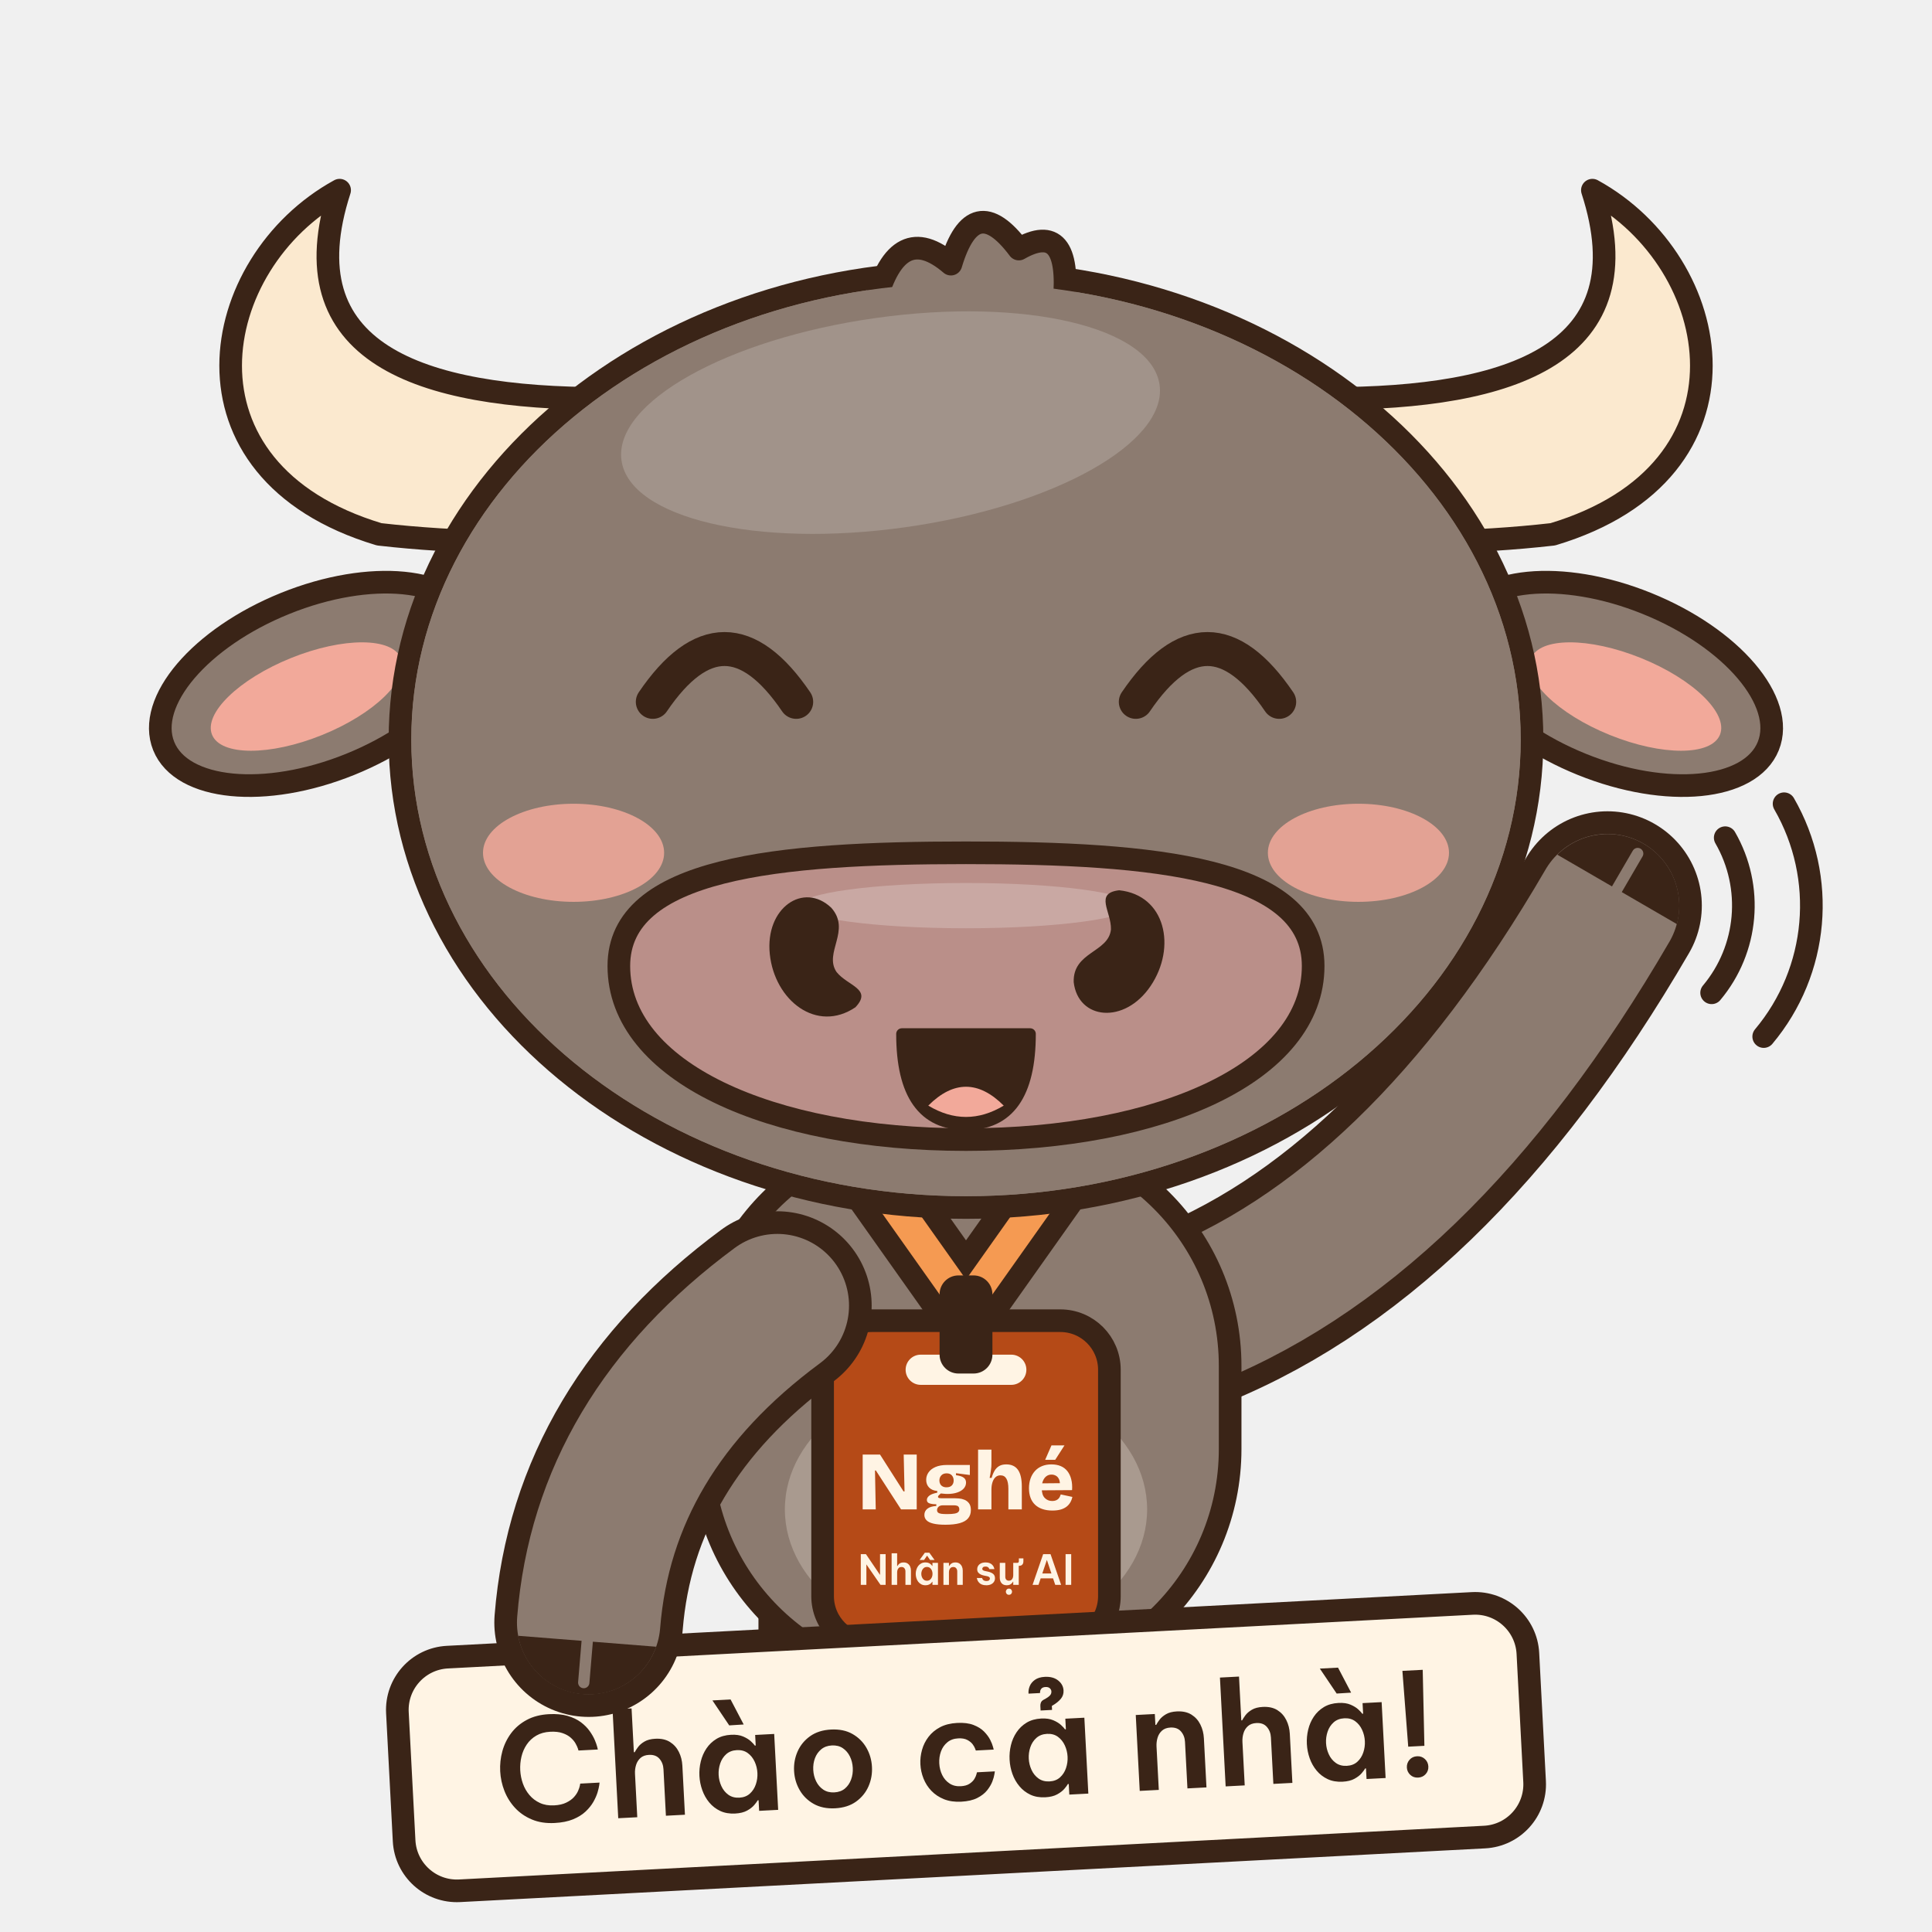
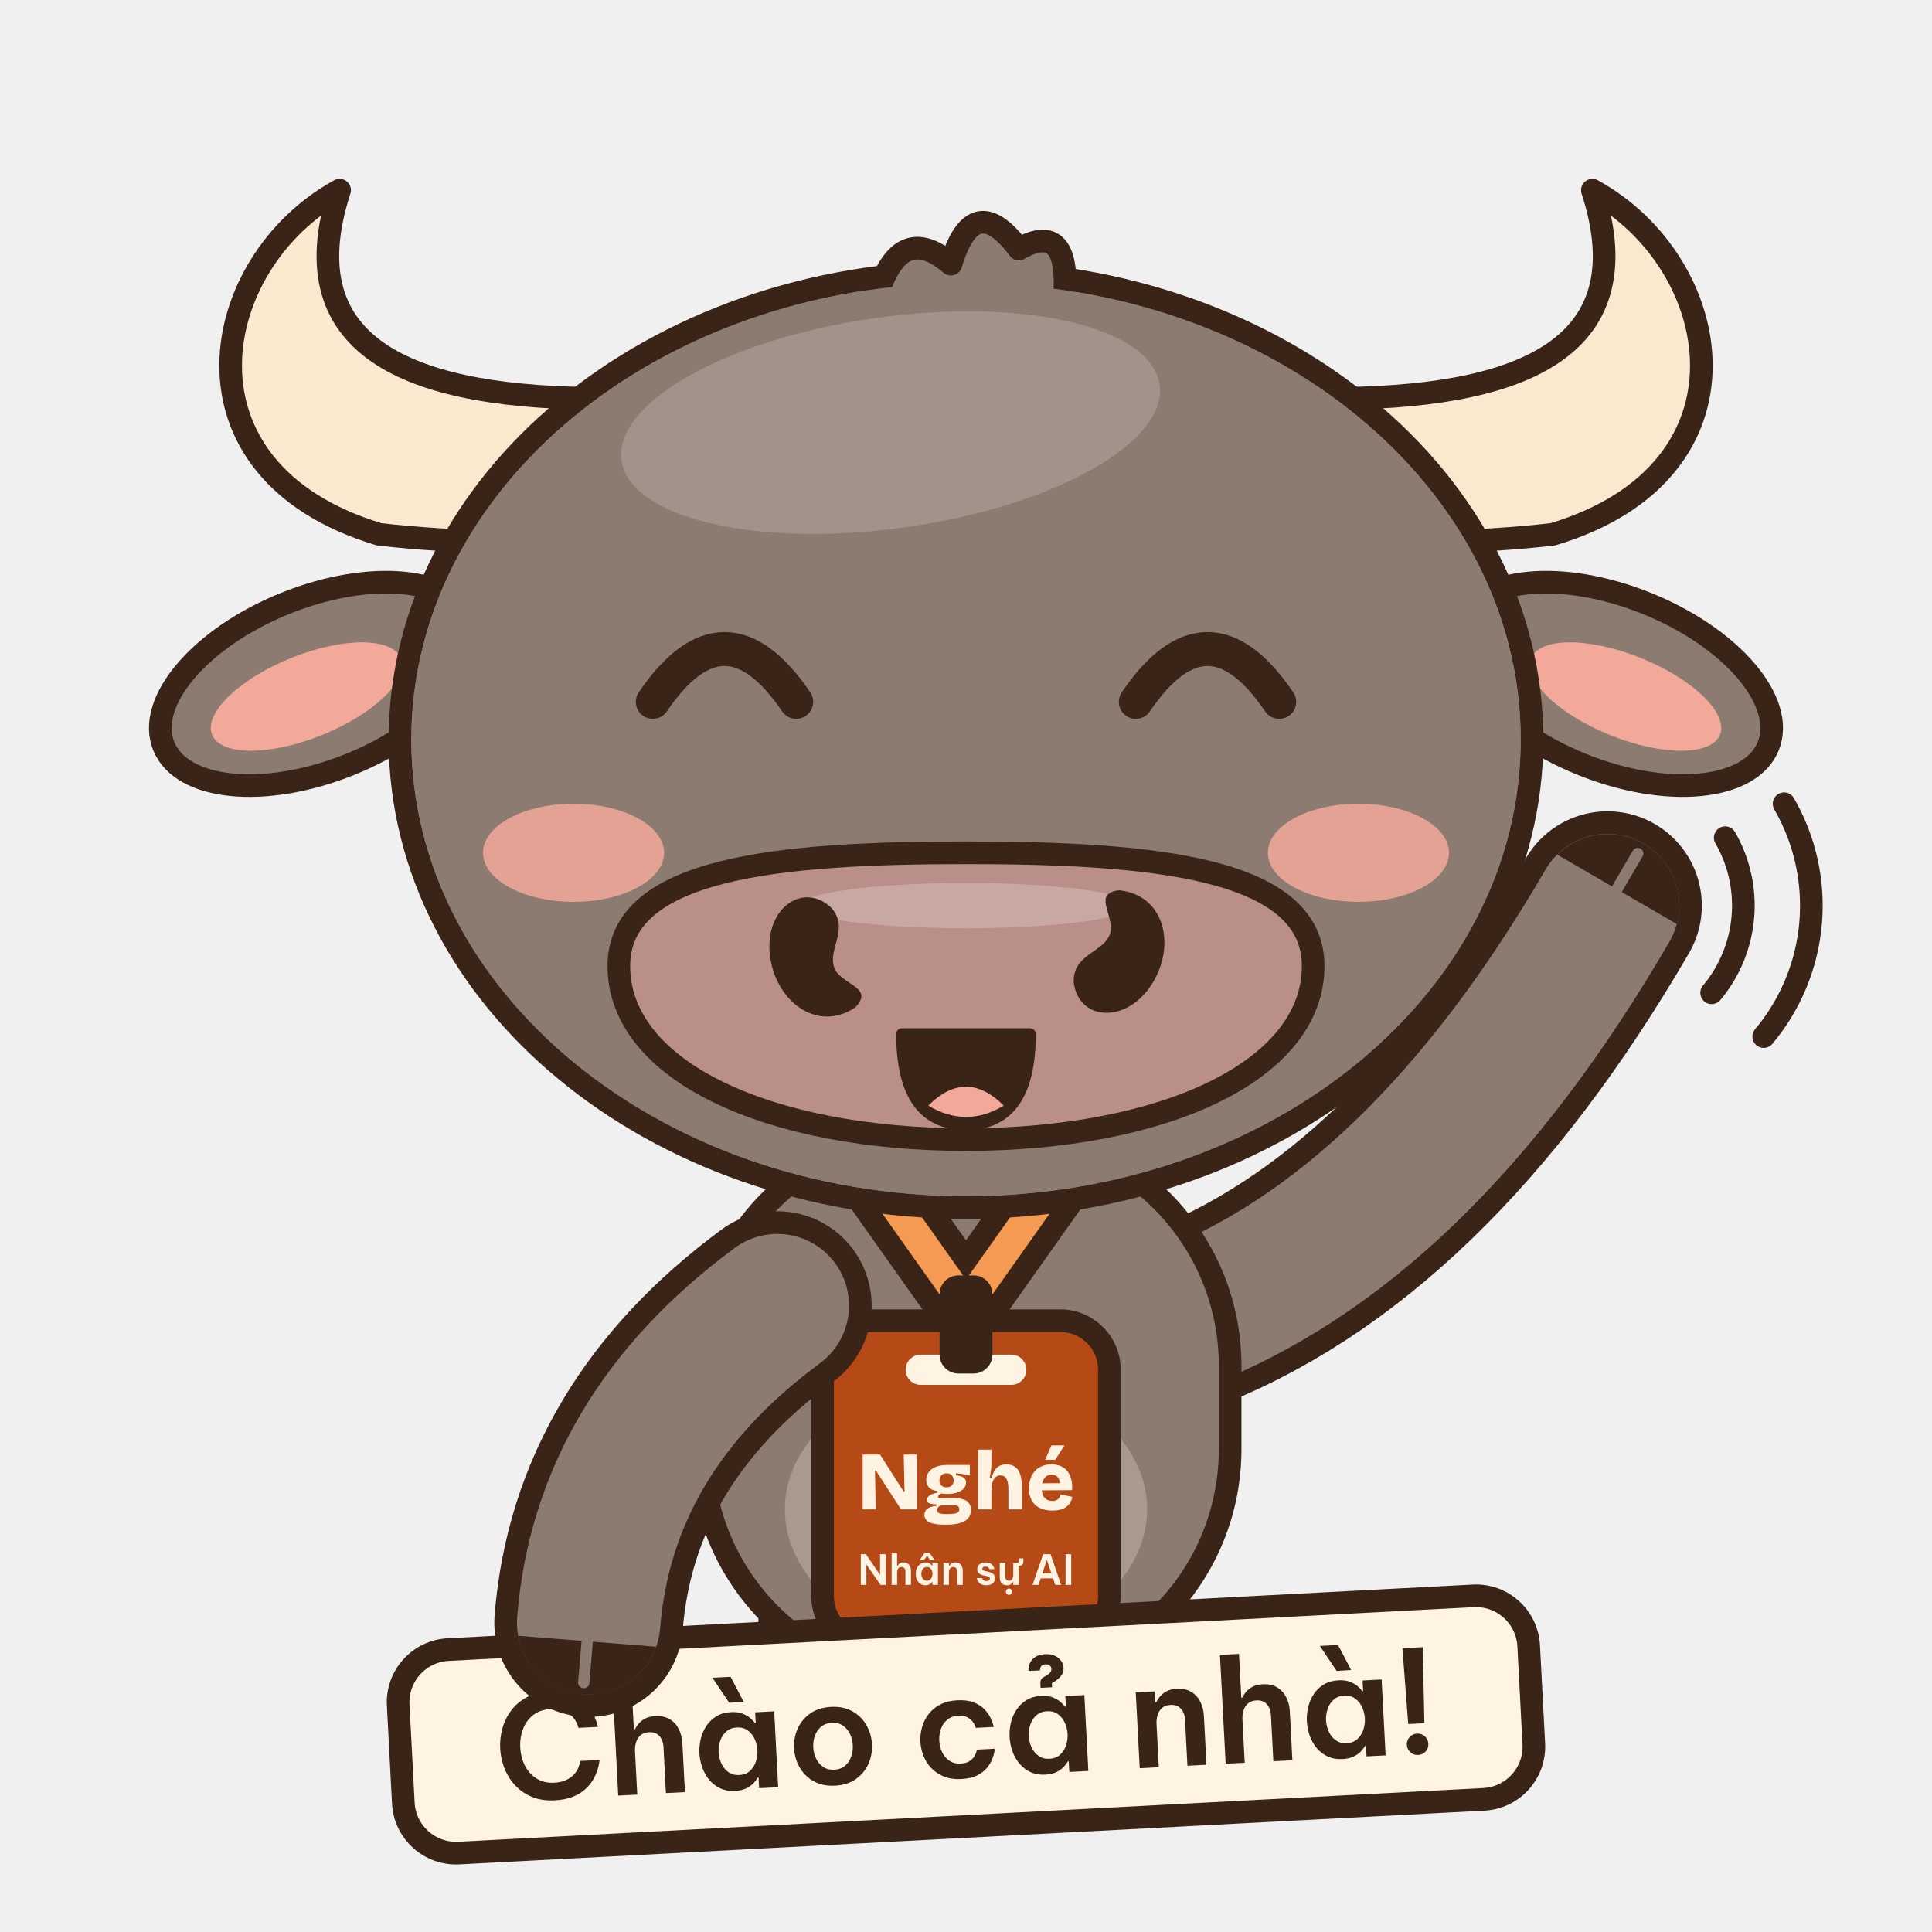
<svg xmlns="http://www.w3.org/2000/svg" viewBox="0 0 512 512" width="512" height="512">
  <g class="horns">
    <path d="M 160 105.6 C 111 105.6 76 93.6 90 50.4 C 55 69.6 44.5 124.8 100.5 141.6 C 121.5 144 142.5 144 167 144 Z" fill="#FBE9CF" stroke="#3A2417" stroke-width="6" stroke-linejoin="round" />
    <g transform="translate(512 0) scale(-1 1)">
      <path d="M 160 105.6 C 111 105.6 76 93.6 90 50.4 C 55 69.6 44.5 124.8 100.5 141.6 C 121.5 144 142.5 144 167 144 Z" fill="#FBE9CF" stroke="#3A2417" stroke-width="6" stroke-linejoin="round" />
    </g>
  </g>
  <g class="ears">
    <g transform="translate(112 170) rotate(-22)">
      <ellipse cx="-30" cy="0" rx="44" ry="23" fill="#8C7B70" stroke="#3A2417" stroke-width="6" stroke-linejoin="round" />
      <ellipse cx="-34" cy="2" rx="27" ry="11" fill="#F2A99A" />
    </g>
    <g transform="translate(512 0) scale(-1 1)">
      <g transform="translate(112 170) rotate(-22)">
        <ellipse cx="-30" cy="0" rx="44" ry="23" fill="#8C7B70" stroke="#3A2417" stroke-width="6" stroke-linejoin="round" />
        <ellipse cx="-34" cy="2" rx="27" ry="11" fill="#F2A99A" />
      </g>
    </g>
  </g>
  <g class="legs">
    <rect x="204" y="408" width="44" height="66" rx="20" fill="#8C7B70" stroke="#3A2417" stroke-width="6" stroke-linejoin="round" />
    <path d="M 207 456 L 245 456 L 245 458 Q 245 471 232 471 L 220 471 Q 207 471 207 458 Z" fill="#3A2417" />
    <path d="M 226 461 L 226 471" stroke="#8C7B70" stroke-width="3" stroke-linecap="round" />
    <rect x="264" y="408" width="44" height="66" rx="20" fill="#8C7B70" stroke="#3A2417" stroke-width="6" stroke-linejoin="round" />
    <path d="M 267 456 L 305 456 L 305 458 Q 305 471 292 471 L 280 471 Q 267 471 267 458 Z" fill="#3A2417" />
    <path d="M 286 461 L 286 471" stroke="#8C7B70" stroke-width="3" stroke-linecap="round" />
  </g>
  <g class="arm-right">
    <path d="M 312 350 Q 376 326 426 240" stroke="#3A2417" stroke-width="50" stroke-linecap="round" fill="none" />
    <path d="M 312 350 Q 376 326 426 240" stroke="#8C7B70" stroke-width="38" stroke-linecap="round" fill="none" />
    <path d="M 444.4 244.9 A 19 19 0 0 0 412.7 226.5 Z" fill="#3A2417" />
    <path d="M 428 236.5 L 434 226.2" stroke="#8C7B70" stroke-width="3" stroke-linecap="round" />
  </g>
  <g class="body">
    <rect x="186" y="300" width="140" height="146" rx="62" fill="#8C7B70" stroke="#3A2417" stroke-width="6" stroke-linejoin="round" />
    <ellipse cx="256" cy="400" rx="48" ry="36" fill="#A99A8F" />
  </g>
  <g class="badge">
    <path d="M 222 298 L 256 346 L 290 298" fill="none" stroke="#3A2417" stroke-width="20" stroke-linecap="round" stroke-linejoin="round" />
    <path d="M 222 298 L 256 346 L 290 298" fill="none" stroke="#F59A52" stroke-width="8" stroke-linecap="round" stroke-linejoin="round" />
    <rect x="218" y="350" width="76" height="86" rx="13" fill="#B54A17" stroke="#3A2417" stroke-width="6" stroke-linejoin="round" />
    <rect x="240" y="359" width="32" height="8" rx="4" fill="#FFF4E4" />
    <rect x="249" y="338" width="14" height="26" rx="5" fill="#3A2417" />
    <path d="M232.08 400L228.62 400L228.62 385.48L233.22 385.48L239.44 395.23L239.71 395.23L239.49 385.48L242.94 385.48L242.94 400L238.78 400L232.12 389.70L231.88 389.70L232.08 400ZM250.53 404.07L250.53 404.07Q248.60 404.07 247.35 403.77Q246.11 403.48 245.54 402.89Q244.97 402.31 244.97 401.47L244.97 401.47Q244.97 400.46 245.77 399.82Q246.57 399.19 248.13 399.10L248.13 399.10L248.13 398.64Q246.93 398.64 246.28 398.39Q245.63 398.15 245.63 397.49L245.63 397.49Q245.63 396.88 246.27 396.37Q246.90 395.86 248.38 395.58L248.38 395.58L248.38 395.12Q247.03 395.01 246.24 394.23Q245.45 393.44 245.45 392.17L245.45 392.17Q245.45 391.09 246.07 390.20Q246.68 389.31 247.91 388.77Q249.15 388.23 251.00 388.23L251.00 388.23L257.02 388.23L257.02 390.89L253.35 390.41L253.35 390.94Q254.78 391.13 255.40 391.60Q256.01 392.06 256.01 392.89L256.01 392.89Q256.01 393.77 255.41 394.46Q254.80 395.14 253.70 395.52Q252.60 395.91 251.08 395.91L251.08 395.91Q250.82 395.91 250.50 395.89Q250.18 395.86 249.32 395.78L249.32 395.78Q248.97 396.08 248.77 396.29Q248.58 396.50 248.58 396.68L248.58 396.68Q248.58 396.81 248.69 396.90Q248.80 396.99 249.00 397.02Q249.21 397.05 249.46 397.05L249.46 397.05L253.00 397.05Q253.44 397.05 254.15 397.11Q254.87 397.16 255.58 397.45Q256.30 397.73 256.79 398.37Q257.29 399.01 257.29 400.20L257.29 400.20Q257.29 401.50 256.56 402.37Q255.84 403.23 254.34 403.65Q252.84 404.07 250.53 404.07ZM251.00 401.25L251.00 401.25Q252.27 401.25 252.97 401.12Q253.68 400.99 253.95 400.70Q254.23 400.42 254.23 400L254.23 400Q254.23 399.60 254.07 399.37Q253.92 399.14 253.68 399.05Q253.44 398.97 253.18 398.94Q252.93 398.92 252.75 398.92L252.75 398.92L249.92 398.92Q249.10 398.92 248.72 399.31Q248.33 399.69 248.33 400.20L248.33 400.20Q248.33 400.62 248.60 400.85Q248.86 401.08 249.44 401.17Q250.03 401.25 251.00 401.25ZM250.84 394.15L250.84 394.15Q251.79 394.15 252.26 393.64Q252.73 393.14 252.73 392.37L252.73 392.37Q252.73 391.53 252.25 390.99Q251.77 390.45 250.86 390.45L250.86 390.45Q249.96 390.45 249.46 390.99Q248.95 391.53 248.95 392.37L248.95 392.37Q248.95 392.87 249.17 393.28Q249.39 393.69 249.81 393.92Q250.22 394.15 250.84 394.15ZM262.74 400L259.20 400L259.20 392.61L259.20 384.16L262.74 384.16L262.74 387.79Q262.74 388.23 262.71 388.70Q262.68 389.18 262.60 389.67Q262.52 390.17 262.45 390.67Q262.37 391.18 262.26 391.66L262.26 391.66L262.79 391.66Q263.09 390.58 263.56 389.78Q264.02 388.98 264.77 388.53Q265.51 388.08 266.68 388.08L266.68 388.08Q268.75 388.08 269.77 389.52Q270.79 390.96 270.79 393.95L270.79 393.95L270.79 400L267.23 400L267.23 394.54Q267.23 392.76 266.71 391.87Q266.20 390.98 265.14 390.98L265.14 390.98Q264.33 390.98 263.80 391.49Q263.27 391.99 263.01 392.84Q262.74 393.69 262.74 394.72L262.74 394.72L262.74 400ZM278.87 400.31L278.87 400.31Q277.42 400.31 276.27 399.92Q275.13 399.54 274.33 398.79Q273.52 398.04 273.11 396.94Q272.69 395.84 272.69 394.41L272.69 394.41Q272.69 393.03 273.09 391.86Q273.50 390.69 274.26 389.85Q275.02 389 276.13 388.54Q277.24 388.08 278.63 388.08L278.63 388.08Q280.04 388.08 281.10 388.53Q282.17 388.98 282.86 389.86Q283.56 390.74 283.88 392.00Q284.22 393.27 284.11 394.90L284.11 394.90L275.02 394.96L275.02 393.11L282.08 393.05L280.83 393.91Q280.98 392.81 280.69 392.11Q280.41 391.42 279.86 391.10Q279.31 390.78 278.67 390.78L278.67 390.78Q277.90 390.78 277.32 391.20Q276.74 391.62 276.41 392.41Q276.07 393.20 276.07 394.35L276.07 394.35Q276.07 396.15 276.86 396.96Q277.64 397.78 278.85 397.78L278.85 397.78Q279.44 397.78 279.84 397.61Q280.23 397.45 280.49 397.19Q280.74 396.94 280.88 396.63Q281.02 396.33 281.11 396.04L281.11 396.04L284.19 396.70Q284.02 397.51 283.63 398.17Q283.25 398.83 282.60 399.32Q281.95 399.80 281.04 400.06Q280.12 400.31 278.87 400.31ZM282.10 383.04L279.64 386.87L276.98 386.87L278.65 383.04L282.10 383.04Z" fill="#FFF4E4" />
    <path d="M229.60 420L228.12 420L228.12 411.86L229.48 411.86L233.22 417.38L233.22 411.86L234.70 411.86L234.70 420L233.34 420L229.60 414.58L229.60 420ZM237.75 420L236.29 420L236.29 411.64L237.75 411.64L237.75 415.01L237.82 415.01Q237.91 414.85 238.09 414.63Q238.28 414.40 238.61 414.23Q238.94 414.06 239.45 414.06L239.45 414.06Q240.12 414.06 240.55 414.36Q240.99 414.67 241.20 415.16Q241.41 415.65 241.41 416.23L241.41 416.23L241.41 420L239.95 420L239.95 416.43Q239.95 415.95 239.69 415.61Q239.42 415.27 238.90 415.27L238.90 415.27Q238.49 415.27 238.24 415.47Q237.98 415.68 237.87 416.00Q237.75 416.31 237.75 416.67L237.75 416.67L237.75 420ZM244.89 413.41L243.70 413.41L245.10 411.48L246.28 411.48L247.67 413.41L246.48 413.41L245.69 412.26L244.89 413.41ZM245.26 414.06L245.26 414.06Q245.82 414.06 246.19 414.24Q246.55 414.42 246.76 414.64Q246.97 414.85 247.05 414.98L247.05 414.98L247.11 414.98L247.11 414.17L248.57 414.17L248.57 420L247.11 420L247.11 419.19L247.05 419.19Q246.97 419.32 246.76 419.54Q246.55 419.76 246.19 419.93Q245.82 420.11 245.26 420.11L245.26 420.11Q244.61 420.11 244.13 419.85Q243.65 419.59 243.32 419.16Q243.00 418.72 242.84 418.19Q242.68 417.65 242.68 417.08L242.68 417.08Q242.68 416.52 242.84 415.99Q243.00 415.45 243.32 415.01Q243.65 414.58 244.13 414.32Q244.61 414.06 245.26 414.06ZM245.65 415.26L245.65 415.26Q245.15 415.26 244.82 415.53Q244.48 415.80 244.32 416.22Q244.15 416.63 244.15 417.08L244.15 417.08Q244.15 417.54 244.32 417.95Q244.48 418.37 244.82 418.64Q245.15 418.91 245.65 418.91L245.65 418.91Q246.14 418.91 246.47 418.64Q246.80 418.37 246.97 417.95Q247.13 417.54 247.13 417.08L247.13 417.08Q247.13 416.63 246.97 416.22Q246.80 415.80 246.47 415.53Q246.14 415.26 245.65 415.26ZM251.48 420L250.02 420L250.02 414.17L251.48 414.17L251.48 415.01L251.54 415.01Q251.63 414.85 251.82 414.63Q252.01 414.40 252.34 414.23Q252.67 414.06 253.17 414.06L253.17 414.06Q253.84 414.06 254.28 414.36Q254.71 414.67 254.93 415.16Q255.14 415.65 255.14 416.23L255.14 416.23L255.14 420L253.68 420L253.68 416.43Q253.68 415.95 253.41 415.61Q253.15 415.27 252.62 415.27L252.62 415.27Q252.22 415.27 251.96 415.47Q251.71 415.68 251.59 416.00Q251.48 416.31 251.48 416.67L251.48 416.67L251.48 420ZM261.39 420.11L261.39 420.11Q260.68 420.11 260.21 419.92Q259.75 419.73 259.48 419.43Q259.21 419.14 259.08 418.86Q258.95 418.57 258.91 418.38Q258.87 418.19 258.87 418.19L258.87 418.19L260.26 418.19Q260.26 418.19 260.30 418.31Q260.33 418.43 260.45 418.59Q260.56 418.75 260.81 418.87Q261.05 418.99 261.44 418.99L261.44 418.99Q261.92 418.99 262.13 418.78Q262.34 418.58 262.34 418.33L262.34 418.33Q262.34 418.09 262.15 417.94Q261.97 417.79 261.62 417.71L261.62 417.71L260.82 417.55Q260.33 417.45 259.92 417.26Q259.50 417.06 259.23 416.73Q258.97 416.39 258.97 415.86L258.97 415.86Q258.97 415.08 259.56 414.57Q260.16 414.06 261.18 414.06L261.18 414.06Q261.83 414.06 262.25 414.24Q262.68 414.41 262.94 414.68Q263.19 414.94 263.32 415.20Q263.45 415.47 263.49 415.65Q263.52 415.83 263.52 415.83L263.52 415.83L262.18 415.83Q262.18 415.83 262.15 415.73Q262.12 415.62 262.01 415.49Q261.91 415.36 261.70 415.25Q261.50 415.15 261.16 415.15L261.16 415.15Q260.70 415.15 260.50 415.35Q260.31 415.55 260.31 415.76L260.31 415.76Q260.31 416.01 260.52 416.14Q260.73 416.27 261.06 416.34L261.06 416.34L261.82 416.50Q262.63 416.67 263.16 417.07Q263.68 417.48 263.68 418.25L263.68 418.25Q263.68 418.77 263.41 419.19Q263.14 419.62 262.63 419.86Q262.12 420.11 261.39 420.11ZM266.80 420.11L266.80 420.11Q265.89 420.11 265.42 419.55Q264.95 418.99 264.95 418.11L264.95 418.11L264.95 414.17L266.41 414.17L266.41 417.87Q266.41 418.34 266.66 418.62Q266.91 418.90 267.37 418.90L267.37 418.90Q267.78 418.90 268.03 418.69Q268.29 418.48 268.40 418.15Q268.52 417.82 268.52 417.47L268.52 417.47L268.52 414.17L269.59 414.17Q270.01 414.17 270.01 413.72L270.01 413.72L270.01 412.98L271.21 412.98L271.21 413.76Q271.21 414.32 270.92 414.64Q270.63 414.96 270.06 414.96L270.06 414.96L269.98 414.96L269.98 420L268.52 420L268.52 419.16L268.45 419.16Q268.34 419.36 268.14 419.58Q267.94 419.80 267.61 419.96Q267.29 420.11 266.80 420.11ZM267.38 422.64L267.38 422.64Q267.02 422.64 266.79 422.40Q266.56 422.16 266.56 421.83L266.56 421.83Q266.56 421.49 266.79 421.24Q267.02 421.00 267.38 421.00L267.38 421.00Q267.74 421.00 267.97 421.24Q268.20 421.49 268.20 421.83L268.20 421.83Q268.20 422.16 267.97 422.40Q267.74 422.64 267.38 422.64ZM275.21 420L273.64 420L276.45 411.86L278.40 411.86L281.21 420L279.65 420L279.07 418.28L275.79 418.28L275.21 420ZM277.43 413.39L276.22 416.99L278.64 416.99L277.43 413.39ZM283.88 420L282.39 420L282.39 411.86L283.88 411.86L283.88 420Z" fill="#FFF4E4" />
  </g>
-   <g class="sign" transform="rotate(-3 256 463)">
-     <rect x="106" y="432" width="300" height="62" rx="14" fill="#FFF4E4" stroke="#3A2417" stroke-width="6" stroke-linejoin="round" />
-     <path d="M146.10 477.38L146.10 477.38Q142.68 477.38 140.12 476.14Q137.55 474.91 135.82 472.84Q134.10 470.77 133.24 468.20Q132.39 465.64 132.39 462.94L132.39 462.94Q132.39 460.24 133.24 457.66Q134.10 455.07 135.82 453.00Q137.55 450.93 140.12 449.72Q142.68 448.50 146.10 448.50L146.10 448.50Q148.95 448.50 151.01 449.22Q153.06 449.94 154.43 451.08Q155.79 452.22 156.61 453.52Q157.43 454.81 157.85 455.95Q158.26 457.09 158.40 457.81Q158.53 458.53 158.53 458.53L158.53 458.53L153.40 458.53Q153.40 458.53 153.27 458Q153.13 457.47 152.73 456.65Q152.34 455.83 151.54 455.04Q150.74 454.24 149.43 453.71Q148.12 453.17 146.18 453.17L146.18 453.17Q144.05 453.17 142.46 453.99Q140.86 454.81 139.80 456.21Q138.73 457.62 138.22 459.37Q137.71 461.12 137.71 462.94L137.71 462.94Q137.71 464.76 138.22 466.49Q138.73 468.22 139.80 469.63Q140.86 471.03 142.46 471.87Q144.05 472.71 146.18 472.71L146.18 472.71Q148.12 472.71 149.43 472.15Q150.74 471.60 151.54 470.81Q152.34 470.01 152.73 469.21Q153.13 468.41 153.27 467.86Q153.40 467.31 153.40 467.31L153.40 467.31L158.53 467.31Q158.53 467.31 158.40 468.03Q158.26 468.75 157.85 469.91Q157.43 471.07 156.61 472.35Q155.79 473.62 154.43 474.78Q153.06 475.94 151.01 476.66Q148.95 477.38 146.10 477.38ZM168.03 477L162.98 477L162.98 448.12L168.03 448.12L168.03 459.75L168.26 459.75Q168.56 459.22 169.21 458.44Q169.85 457.66 170.99 457.07Q172.13 456.48 173.88 456.48L173.88 456.48Q176.20 456.48 177.70 457.52Q179.20 458.57 179.94 460.28Q180.68 461.99 180.68 463.97L180.68 463.97L180.68 477L175.63 477L175.63 464.65Q175.63 463.02 174.72 461.84Q173.81 460.66 171.98 460.66L171.98 460.66Q170.58 460.66 169.70 461.36Q168.83 462.07 168.43 463.17Q168.03 464.27 168.03 465.49L168.03 465.49L168.03 477ZM197.48 453.93L193.64 453.97L189.54 447.13L194.36 447.13L197.48 453.93ZM193.98 456.48L193.98 456.48Q195.92 456.48 197.18 457.11Q198.43 457.73 199.15 458.48Q199.87 459.22 200.14 459.67L200.14 459.67L200.37 459.67L200.37 456.86L205.42 456.86L205.42 477L200.37 477L200.37 474.19L200.14 474.19Q199.87 474.64 199.15 475.40Q198.43 476.16 197.18 476.77Q195.92 477.38 193.98 477.38L193.98 477.38Q191.74 477.38 190.07 476.49Q188.40 475.59 187.28 474.09Q186.16 472.59 185.61 470.73Q185.05 468.87 185.05 466.93L185.05 466.93Q185.05 464.99 185.61 463.13Q186.16 461.27 187.28 459.77Q188.40 458.27 190.07 457.37Q191.74 456.48 193.98 456.48ZM195.31 460.62L195.31 460.62Q193.60 460.62 192.44 461.55Q191.29 462.48 190.72 463.93Q190.15 465.37 190.15 466.93L190.15 466.93Q190.15 468.49 190.72 469.93Q191.29 471.38 192.44 472.31Q193.60 473.24 195.31 473.24L195.31 473.24Q197.02 473.24 198.16 472.31Q199.30 471.38 199.87 469.93Q200.44 468.49 200.44 466.93L200.44 466.93Q200.44 465.37 199.87 463.93Q199.30 462.48 198.16 461.55Q197.02 460.62 195.31 460.62ZM220.51 477.38L220.51 477.38Q217.20 477.38 214.88 475.90Q212.57 474.42 211.37 472.04Q210.17 469.67 210.17 466.93L210.17 466.93Q210.17 464.19 211.37 461.82Q212.57 459.44 214.88 457.96Q217.20 456.48 220.51 456.48L220.51 456.48Q223.85 456.48 226.15 457.96Q228.45 459.44 229.65 461.82Q230.84 464.19 230.84 466.93L230.84 466.93Q230.84 469.67 229.65 472.04Q228.45 474.42 226.15 475.90Q223.85 477.38 220.51 477.38ZM220.51 473.16L220.51 473.16Q222.22 473.16 223.38 472.29Q224.54 471.41 225.14 469.99Q225.75 468.56 225.75 466.93L225.75 466.93Q225.75 465.26 225.14 463.85Q224.54 462.45 223.38 461.57Q222.22 460.70 220.51 460.70L220.51 460.70Q218.84 460.70 217.66 461.57Q216.48 462.45 215.87 463.85Q215.26 465.26 215.26 466.93L215.26 466.93Q215.26 468.56 215.87 469.99Q216.48 471.41 217.66 472.29Q218.84 473.16 220.51 473.16ZM253.99 477.38L253.99 477.38Q251.40 477.38 249.46 476.49Q247.53 475.59 246.23 474.09Q244.94 472.59 244.32 470.73Q243.69 468.87 243.69 466.93L243.69 466.93Q243.69 464.99 244.32 463.13Q244.94 461.27 246.22 459.77Q247.49 458.27 249.43 457.37Q251.36 456.48 253.99 456.48L253.99 456.48Q256.57 456.48 258.28 457.24Q259.99 458 261.00 459.14Q262.00 460.28 262.50 461.40Q262.99 462.52 263.14 463.28Q263.30 464.04 263.30 464.04L263.30 464.04L258.55 464.04Q258.55 464.04 258.39 463.53Q258.24 463.02 257.79 462.33Q257.33 461.65 256.44 461.12Q255.54 460.58 254.06 460.58L254.06 460.58Q252.31 460.58 251.12 461.48Q249.92 462.37 249.31 463.81Q248.70 465.26 248.70 466.93L248.70 466.93Q248.70 468.60 249.31 470.05Q249.92 471.49 251.12 472.38Q252.31 473.28 254.06 473.28L254.06 473.28Q255.54 473.28 256.44 472.74Q257.33 472.21 257.79 471.53Q258.24 470.84 258.39 470.33Q258.55 469.82 258.55 469.82L258.55 469.82L263.30 469.82Q263.30 469.82 263.14 470.58Q262.99 471.34 262.50 472.46Q262.00 473.58 261.00 474.72Q259.99 475.86 258.28 476.62Q256.57 477.38 253.99 477.38ZM279.29 454.35L276.25 454.35L276.25 453.14Q276.25 452.68 276.44 452.26Q276.63 451.84 277.13 451.58L277.13 451.58L277.70 451.31Q278.53 450.89 278.95 450.48Q279.37 450.06 279.37 449.45L279.37 449.45Q279.37 448.96 278.99 448.58Q278.61 448.20 277.89 448.20L277.89 448.20Q277.17 448.20 276.82 448.52Q276.48 448.84 276.41 449.22Q276.33 449.60 276.33 449.72L276.33 449.72L273.29 449.72Q273.25 448.73 273.71 447.76Q274.16 446.79 275.19 446.14Q276.22 445.50 277.81 445.50L277.81 445.50Q280.02 445.50 281.31 446.64Q282.60 447.78 282.60 449.37L282.60 449.37Q282.60 450.63 281.76 451.54Q280.93 452.45 279.45 453.21L279.45 453.21L279.29 453.29L279.29 454.35ZM276.29 456.48L276.29 456.48Q278.23 456.48 279.48 457.11Q280.74 457.73 281.46 458.48Q282.18 459.22 282.45 459.67L282.45 459.67L282.68 459.67L282.68 456.86L287.73 456.86L287.73 477L282.68 477L282.68 474.19L282.45 474.19Q282.18 474.64 281.46 475.40Q280.74 476.16 279.48 476.77Q278.23 477.38 276.29 477.38L276.29 477.38Q274.05 477.38 272.38 476.49Q270.71 475.59 269.59 474.09Q268.46 472.59 267.91 470.73Q267.36 468.87 267.36 466.93L267.36 466.93Q267.36 464.99 267.91 463.13Q268.46 461.27 269.59 459.77Q270.71 458.27 272.38 457.37Q274.05 456.48 276.29 456.48ZM277.62 460.62L277.62 460.62Q275.91 460.62 274.75 461.55Q273.59 462.48 273.02 463.93Q272.45 465.37 272.45 466.93L272.45 466.93Q272.45 468.49 273.02 469.93Q273.59 471.38 274.75 472.31Q275.91 473.24 277.62 473.24L277.62 473.24Q279.33 473.24 280.47 472.31Q281.61 471.38 282.18 469.93Q282.75 468.49 282.75 466.93L282.75 466.93Q282.75 465.37 282.18 463.93Q281.61 462.48 280.47 461.55Q279.33 460.62 277.62 460.62ZM306.43 477L301.37 477L301.37 456.86L306.43 456.86L306.43 459.75L306.65 459.75Q306.96 459.22 307.60 458.44Q308.25 457.66 309.39 457.07Q310.53 456.48 312.28 456.48L312.28 456.48Q314.60 456.48 316.10 457.52Q317.60 458.57 318.34 460.28Q319.08 461.99 319.08 463.97L319.08 463.97L319.08 477L314.03 477L314.03 464.65Q314.03 463.02 313.11 461.84Q312.20 460.66 310.38 460.66L310.38 460.66Q308.97 460.66 308.10 461.36Q307.22 462.07 306.83 463.17Q306.43 464.27 306.43 465.49L306.43 465.49L306.43 477ZM329.23 477L324.17 477L324.17 448.12L329.23 448.12L329.23 459.75L329.45 459.75Q329.76 459.22 330.40 458.44Q331.05 457.66 332.19 457.07Q333.33 456.48 335.08 456.48L335.08 456.48Q337.40 456.48 338.90 457.52Q340.40 458.57 341.14 460.28Q341.88 461.99 341.88 463.97L341.88 463.97L341.88 477L336.83 477L336.83 464.65Q336.83 463.02 335.91 461.84Q335.00 460.66 333.18 460.66L333.18 460.66Q331.77 460.66 330.90 461.36Q330.02 462.07 329.63 463.17Q329.23 464.27 329.23 465.49L329.23 465.49L329.23 477ZM358.68 453.93L354.84 453.97L350.73 447.13L355.56 447.13L358.68 453.93ZM355.18 456.48L355.18 456.48Q357.12 456.48 358.37 457.11Q359.63 457.73 360.35 458.48Q361.07 459.22 361.34 459.67L361.34 459.67L361.56 459.67L361.56 456.86L366.62 456.86L366.62 477L361.56 477L361.56 474.19L361.34 474.19Q361.07 474.64 360.35 475.40Q359.63 476.16 358.37 476.77Q357.12 477.38 355.18 477.38L355.18 477.38Q352.94 477.38 351.27 476.49Q349.59 475.59 348.47 474.09Q347.35 472.59 346.80 470.73Q346.25 468.87 346.25 466.93L346.25 466.93Q346.25 464.99 346.80 463.13Q347.35 461.27 348.47 459.77Q349.59 458.27 351.27 457.37Q352.94 456.48 355.18 456.48ZM356.51 460.62L356.51 460.62Q354.80 460.62 353.64 461.55Q352.48 462.48 351.91 463.93Q351.34 465.37 351.34 466.93L351.34 466.93Q351.34 468.49 351.91 469.93Q352.48 471.38 353.64 472.31Q354.80 473.24 356.51 473.24L356.51 473.24Q358.22 473.24 359.36 472.31Q360.50 471.38 361.07 469.93Q361.64 468.49 361.64 466.93L361.64 466.93Q361.64 465.37 361.07 463.93Q360.50 462.48 359.36 461.55Q358.22 460.62 356.51 460.62ZM377.33 469.02L373.04 469.02L372.55 448.88L377.94 448.88L377.33 469.02ZM375.24 477.34L375.24 477.34Q373.99 477.34 373.19 476.51Q372.39 475.67 372.39 474.53L372.39 474.53Q372.39 473.35 373.19 472.52Q373.99 471.68 375.24 471.68L375.24 471.68Q376.46 471.68 377.28 472.52Q378.09 473.35 378.09 474.53L378.09 474.53Q378.09 475.71 377.28 476.52Q376.46 477.34 375.24 477.34Z" fill="#3A2417" />
+   <g class="sign" transform="rotate(-3 256 457)">
+     <rect x="106" y="430" width="300" height="54" rx="14" fill="#FFF4E4" stroke="#3A2417" stroke-width="6" stroke-linejoin="round" />
+     <path d="M146.10 471.38L146.10 471.38Q142.68 471.38 140.12 470.14Q137.55 468.91 135.82 466.84Q134.10 464.77 133.24 462.20Q132.39 459.64 132.39 456.94L132.39 456.94Q132.39 454.24 133.24 451.66Q134.10 449.07 135.82 447.00Q137.55 444.93 140.12 443.72Q142.68 442.50 146.10 442.50L146.10 442.50Q148.95 442.50 151.01 443.22Q153.06 443.94 154.43 445.08Q155.79 446.22 156.61 447.52Q157.43 448.81 157.85 449.95Q158.26 451.09 158.40 451.81Q158.53 452.53 158.53 452.53L158.53 452.53L153.40 452.53Q153.40 452.53 153.27 452Q153.13 451.47 152.73 450.65Q152.34 449.83 151.54 449.04Q150.74 448.24 149.43 447.71Q148.12 447.17 146.18 447.17L146.18 447.17Q144.05 447.17 142.46 447.99Q140.86 448.81 139.80 450.21Q138.73 451.62 138.22 453.37Q137.71 455.12 137.71 456.94L137.71 456.94Q137.71 458.76 138.22 460.49Q138.73 462.22 139.80 463.63Q140.86 465.03 142.46 465.87Q144.05 466.71 146.18 466.71L146.18 466.71Q148.12 466.71 149.43 466.15Q150.74 465.60 151.54 464.81Q152.34 464.01 152.73 463.21Q153.13 462.41 153.27 461.86Q153.40 461.31 153.40 461.31L153.40 461.31L158.53 461.31Q158.53 461.31 158.40 462.03Q158.26 462.75 157.85 463.91Q157.43 465.07 156.61 466.35Q155.79 467.62 154.43 468.78Q153.06 469.94 151.01 470.66Q148.95 471.38 146.10 471.38ZM168.03 471L162.98 471L162.98 442.12L168.03 442.12L168.03 453.75L168.26 453.75Q168.56 453.22 169.21 452.44Q169.85 451.66 170.99 451.07Q172.13 450.48 173.88 450.48L173.88 450.48Q176.20 450.48 177.70 451.52Q179.20 452.57 179.94 454.28Q180.68 455.99 180.68 457.97L180.68 457.97L180.68 471L175.63 471L175.63 458.65Q175.63 457.02 174.72 455.84Q173.81 454.66 171.98 454.66L171.98 454.66Q170.58 454.66 169.70 455.36Q168.83 456.07 168.43 457.17Q168.03 458.27 168.03 459.49L168.03 459.49L168.03 471ZM197.48 447.93L193.64 447.97L189.54 441.13L194.36 441.13L197.48 447.93ZM193.98 450.48L193.98 450.48Q195.92 450.48 197.18 451.11Q198.43 451.73 199.15 452.48Q199.87 453.22 200.14 453.67L200.14 453.67L200.37 453.67L200.37 450.86L205.42 450.86L205.42 471L200.37 471L200.37 468.19L200.14 468.19Q199.87 468.64 199.15 469.40Q198.43 470.16 197.18 470.77Q195.92 471.38 193.98 471.38L193.98 471.38Q191.74 471.38 190.07 470.49Q188.40 469.59 187.28 468.09Q186.16 466.59 185.61 464.73Q185.05 462.87 185.05 460.93L185.05 460.93Q185.05 458.99 185.61 457.13Q186.16 455.27 187.28 453.77Q188.40 452.27 190.07 451.37Q191.74 450.48 193.98 450.48ZM195.31 454.62L195.31 454.62Q193.60 454.62 192.44 455.55Q191.29 456.48 190.72 457.93Q190.15 459.37 190.15 460.93L190.15 460.93Q190.15 462.49 190.72 463.93Q191.29 465.38 192.44 466.31Q193.60 467.24 195.31 467.24L195.31 467.24Q197.02 467.24 198.16 466.31Q199.30 465.38 199.87 463.93Q200.44 462.49 200.44 460.93L200.44 460.93Q200.44 459.37 199.87 457.93Q199.30 456.48 198.16 455.55Q197.02 454.62 195.31 454.62ZM220.51 471.38L220.51 471.38Q217.20 471.38 214.88 469.90Q212.57 468.42 211.37 466.04Q210.17 463.67 210.17 460.93L210.17 460.93Q210.17 458.19 211.37 455.82Q212.57 453.44 214.88 451.96Q217.20 450.48 220.51 450.48L220.51 450.48Q223.85 450.48 226.15 451.96Q228.45 453.44 229.65 455.82Q230.84 458.19 230.84 460.93L230.84 460.93Q230.84 463.67 229.65 466.04Q228.45 468.42 226.15 469.90Q223.85 471.38 220.51 471.38ZM220.51 467.16L220.51 467.16Q222.22 467.16 223.38 466.29Q224.54 465.41 225.14 463.99Q225.75 462.56 225.75 460.93L225.75 460.93Q225.75 459.26 225.14 457.85Q224.54 456.45 223.38 455.57Q222.22 454.70 220.51 454.70L220.51 454.70Q218.84 454.70 217.66 455.57Q216.48 456.45 215.87 457.85Q215.26 459.26 215.26 460.93L215.26 460.93Q215.26 462.56 215.87 463.99Q216.48 465.41 217.66 466.29Q218.84 467.16 220.51 467.16ZM253.99 471.38L253.99 471.38Q251.40 471.38 249.46 470.49Q247.53 469.59 246.23 468.09Q244.94 466.59 244.32 464.73Q243.69 462.87 243.69 460.93L243.69 460.93Q243.69 458.99 244.32 457.13Q244.94 455.27 246.22 453.77Q247.49 452.27 249.43 451.37Q251.36 450.48 253.99 450.48L253.99 450.48Q256.57 450.48 258.28 451.24Q259.99 452 261.00 453.14Q262.00 454.28 262.50 455.40Q262.99 456.52 263.14 457.28Q263.30 458.04 263.30 458.04L263.30 458.04L258.55 458.04Q258.55 458.04 258.39 457.53Q258.24 457.02 257.79 456.33Q257.33 455.65 256.44 455.12Q255.54 454.58 254.06 454.58L254.06 454.58Q252.31 454.58 251.12 455.48Q249.92 456.37 249.31 457.81Q248.70 459.26 248.70 460.93L248.70 460.93Q248.70 462.60 249.31 464.05Q249.92 465.49 251.12 466.38Q252.31 467.28 254.06 467.28L254.06 467.28Q255.54 467.28 256.44 466.74Q257.33 466.21 257.79 465.53Q258.24 464.84 258.39 464.33Q258.55 463.82 258.55 463.82L258.55 463.82L263.30 463.82Q263.30 463.82 263.14 464.58Q262.99 465.34 262.50 466.46Q262.00 467.58 261.00 468.72Q259.99 469.86 258.28 470.62Q256.57 471.38 253.99 471.38ZM279.29 448.35L276.25 448.35L276.25 447.14Q276.25 446.68 276.44 446.26Q276.63 445.84 277.13 445.58L277.13 445.58L277.70 445.31Q278.53 444.89 278.95 444.48Q279.37 444.06 279.37 443.45L279.37 443.45Q279.37 442.96 278.99 442.58Q278.61 442.20 277.89 442.20L277.89 442.20Q277.17 442.20 276.82 442.52Q276.48 442.84 276.41 443.22Q276.33 443.60 276.33 443.72L276.33 443.72L273.29 443.72Q273.25 442.73 273.71 441.76Q274.16 440.79 275.19 440.14Q276.22 439.50 277.81 439.50L277.81 439.50Q280.02 439.50 281.31 440.64Q282.60 441.78 282.60 443.37L282.60 443.37Q282.60 444.63 281.76 445.54Q280.93 446.45 279.45 447.21L279.45 447.21L279.29 447.29L279.29 448.35ZM276.29 450.48L276.29 450.48Q278.23 450.48 279.48 451.11Q280.74 451.73 281.46 452.48Q282.18 453.22 282.45 453.67L282.45 453.67L282.68 453.67L282.68 450.86L287.73 450.86L287.73 471L282.68 471L282.68 468.19L282.45 468.19Q282.18 468.64 281.46 469.40Q280.74 470.16 279.48 470.77Q278.23 471.38 276.29 471.38L276.29 471.38Q274.05 471.38 272.38 470.49Q270.71 469.59 269.59 468.09Q268.46 466.59 267.91 464.73Q267.36 462.87 267.36 460.93L267.36 460.93Q267.36 458.99 267.91 457.13Q268.46 455.27 269.59 453.77Q270.71 452.27 272.38 451.37Q274.05 450.48 276.29 450.48ZM277.62 454.62L277.62 454.62Q275.91 454.62 274.75 455.55Q273.59 456.48 273.02 457.93Q272.45 459.37 272.45 460.93L272.45 460.93Q272.45 462.49 273.02 463.93Q273.59 465.38 274.75 466.31Q275.91 467.24 277.62 467.24L277.62 467.24Q279.33 467.24 280.47 466.31Q281.61 465.38 282.18 463.93Q282.75 462.49 282.75 460.93L282.75 460.93Q282.75 459.37 282.18 457.93Q281.61 456.48 280.47 455.55Q279.33 454.62 277.62 454.62ZM306.43 471L301.37 471L301.37 450.86L306.43 450.86L306.43 453.75L306.65 453.75Q306.96 453.22 307.60 452.44Q308.25 451.66 309.39 451.07Q310.53 450.48 312.28 450.48L312.28 450.48Q314.60 450.48 316.10 451.52Q317.60 452.57 318.34 454.28Q319.08 455.99 319.08 457.97L319.08 457.97L319.08 471L314.03 471L314.03 458.65Q314.03 457.02 313.11 455.84Q312.20 454.66 310.38 454.66L310.38 454.66Q308.97 454.66 308.10 455.36Q307.22 456.07 306.83 457.17Q306.43 458.27 306.43 459.49L306.43 459.49L306.43 471ZM329.23 471L324.17 471L324.17 442.12L329.23 442.12L329.23 453.75L329.45 453.75Q329.76 453.22 330.40 452.44Q331.05 451.66 332.19 451.07Q333.33 450.48 335.08 450.48L335.08 450.48Q337.40 450.48 338.90 451.52Q340.40 452.57 341.14 454.28Q341.88 455.99 341.88 457.97L341.88 457.97L341.88 471L336.83 471L336.83 458.65Q336.83 457.02 335.91 455.84Q335.00 454.66 333.18 454.66L333.18 454.66Q331.77 454.66 330.90 455.36Q330.02 456.07 329.63 457.17Q329.23 458.27 329.23 459.49L329.23 459.49L329.23 471ZM358.68 447.93L354.84 447.97L350.73 441.13L355.56 441.13L358.68 447.93ZM355.18 450.48L355.18 450.48Q357.12 450.48 358.37 451.11Q359.63 451.73 360.35 452.48Q361.07 453.22 361.34 453.67L361.34 453.67L361.56 453.67L361.56 450.86L366.62 450.86L366.62 471L361.56 471L361.56 468.19L361.34 468.19Q361.07 468.64 360.35 469.40Q359.63 470.16 358.37 470.77Q357.12 471.38 355.18 471.38L355.18 471.38Q352.94 471.38 351.27 470.49Q349.59 469.59 348.47 468.09Q347.35 466.59 346.80 464.73Q346.25 462.87 346.25 460.93L346.25 460.93Q346.25 458.99 346.80 457.13Q347.35 455.27 348.47 453.77Q349.59 452.27 351.27 451.37Q352.94 450.48 355.18 450.48ZM356.51 454.62L356.51 454.62Q354.80 454.62 353.64 455.55Q352.48 456.48 351.91 457.93Q351.34 459.37 351.34 460.93L351.34 460.93Q351.34 462.49 351.91 463.93Q352.48 465.38 353.64 466.31Q354.80 467.24 356.51 467.24L356.51 467.24Q358.22 467.24 359.36 466.31Q360.50 465.38 361.07 463.93Q361.64 462.49 361.64 460.93L361.64 460.93Q361.64 459.37 361.07 457.93Q360.50 456.48 359.36 455.55Q358.22 454.62 356.51 454.62ZM377.33 463.02L373.04 463.02L372.55 442.88L377.94 442.88L377.33 463.02ZM375.24 471.34L375.24 471.34Q373.99 471.34 373.19 470.51Q372.39 469.67 372.39 468.53L372.39 468.53Q372.39 467.35 373.19 466.52Q373.99 465.68 375.24 465.68L375.24 465.68Q376.46 465.68 377.28 466.52Q378.09 467.35 378.09 468.53L378.09 468.53Q378.09 469.71 377.28 470.52Q376.46 471.34 375.24 471.34Z" fill="#3A2417" />
  </g>
  <g class="arm-left">
    <path d="M 206 346 Q 160 380 156 430" stroke="#3A2417" stroke-width="50" stroke-linecap="round" fill="none" />
    <path d="M 206 346 Q 160 380 156 430" stroke="#8C7B70" stroke-width="38" stroke-linecap="round" fill="none" />
    <path d="M 137.3 433.5 A 19 19 0 0 0 173.9 436.4 Z" fill="#3A2417" />
    <path d="M 155.7 434 L 154.7 445.9" stroke="#8C7B70" stroke-width="3" stroke-linecap="round" />
  </g>
  <g class="head">
    <ellipse cx="256" cy="196" rx="150" ry="124" fill="#8C7B70" stroke="#3A2417" stroke-width="6" stroke-linejoin="round" />
    <path d="M 232 80 Q 238 58 252 70 Q 258 50 270 66 Q 284 58 282 80" fill="#8C7B70" stroke="#3A2417" stroke-width="6" stroke-linejoin="round" />
    <ellipse cx="256" cy="196" rx="147" ry="121" fill="#8C7B70" />
    <ellipse cx="236" cy="112" rx="72" ry="28" transform="rotate(-8 236 112)" fill="#fff" opacity=".18" />
    <ellipse cx="152" cy="226" rx="24" ry="13" fill="#F2A99A" opacity=".85" />
    <ellipse cx="360" cy="226" rx="24" ry="13" fill="#F2A99A" opacity=".85" />
    <path d="M 173 186 Q 192 158 211 186" fill="none" stroke="#3A2417" stroke-width="9" stroke-linecap="round" />
    <path d="M 301 186 Q 320 158 339 186" fill="none" stroke="#3A2417" stroke-width="9" stroke-linecap="round" />
    <path d="M 164 256 C 164 230 206 226 256 226 C 306 226 348 230 348 256 C 348 284 308 302 256 302 C 204 302 164 284 164 256 Z" fill="#BA8F89" stroke="#3A2417" stroke-width="6" stroke-linejoin="round" />
    <ellipse cx="256" cy="240" rx="44" ry="6" fill="#fff" opacity=".22" />
    <path transform="translate(214 254) rotate(160) scale(1.5)" d="M -5 -11 C 3 -13 8 -5 6 3 C 4 11 -4 13 -7 7 C -9 2 -3 0 -4 -4 C -5 -7 -9 -9 -5 -11 Z" fill="#3A2417" />
    <path transform="translate(298 254) rotate(20) scale(1.5)" d="M -5 -11 C 3 -13 8 -5 6 3 C 4 11 -4 13 -7 7 C -9 2 -3 0 -4 -4 C -5 -7 -9 -9 -5 -11 Z" fill="#3A2417" />
    <path d="M 239 274 L 273 274 Q 273 298 256 298 Q 239 298 239 274 Z" fill="#3A2417" stroke="#3A2417" stroke-width="3" stroke-linejoin="round" />
    <path d="M 246 293 Q 256 283 266 293 Q 256 299 246 293 Z" fill="#F2A99A" />
  </g>
  <path d="M 457.2 222.0 A 36 36 0 0 1 453.6 263.1" fill="none" stroke="#3A2417" stroke-width="6" stroke-linecap="round" />
  <path d="M 472.8 213.0 A 54 54 0 0 1 467.4 274.7" fill="none" stroke="#3A2417" stroke-width="6" stroke-linecap="round" />
</svg>
